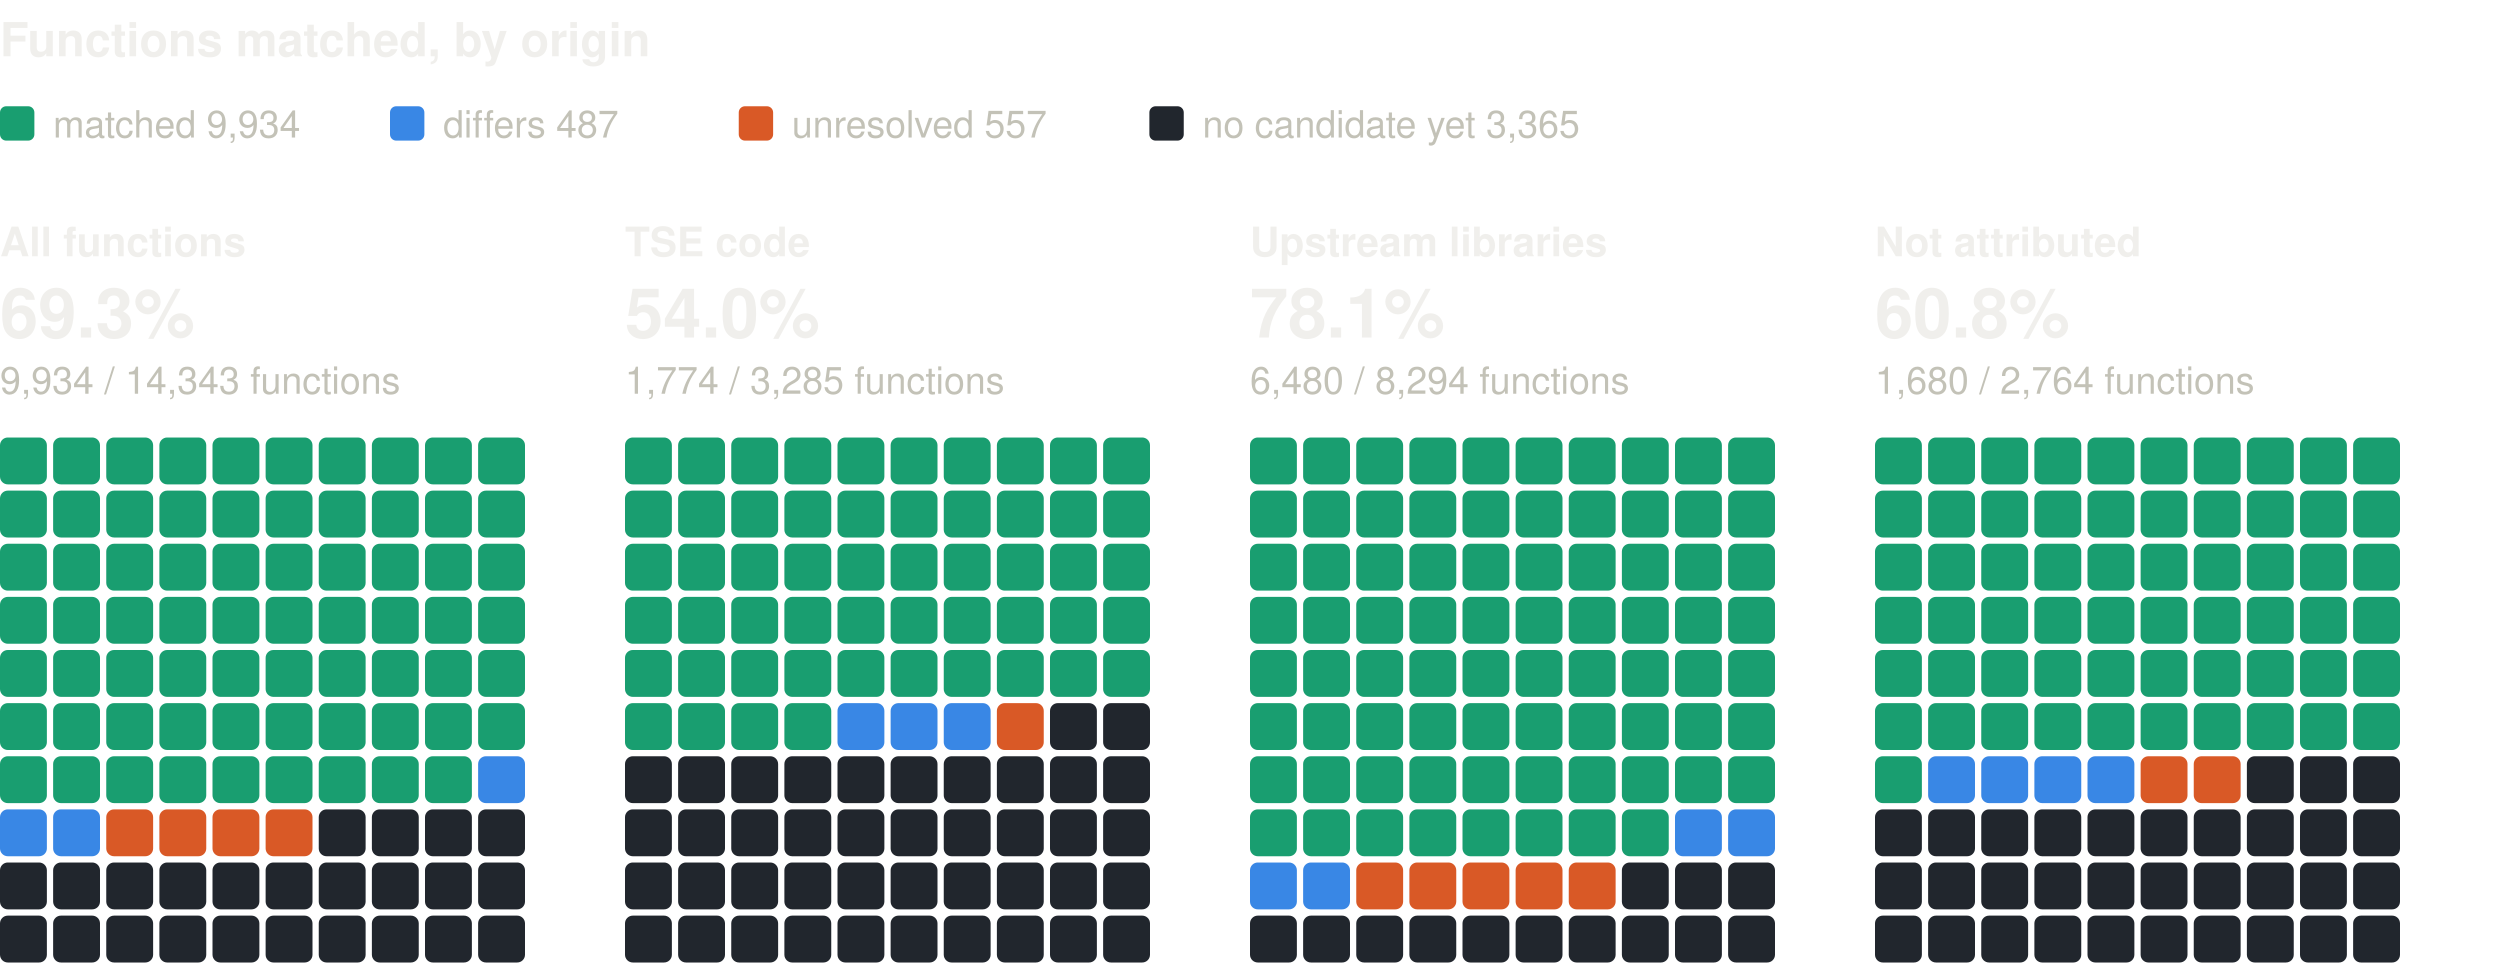
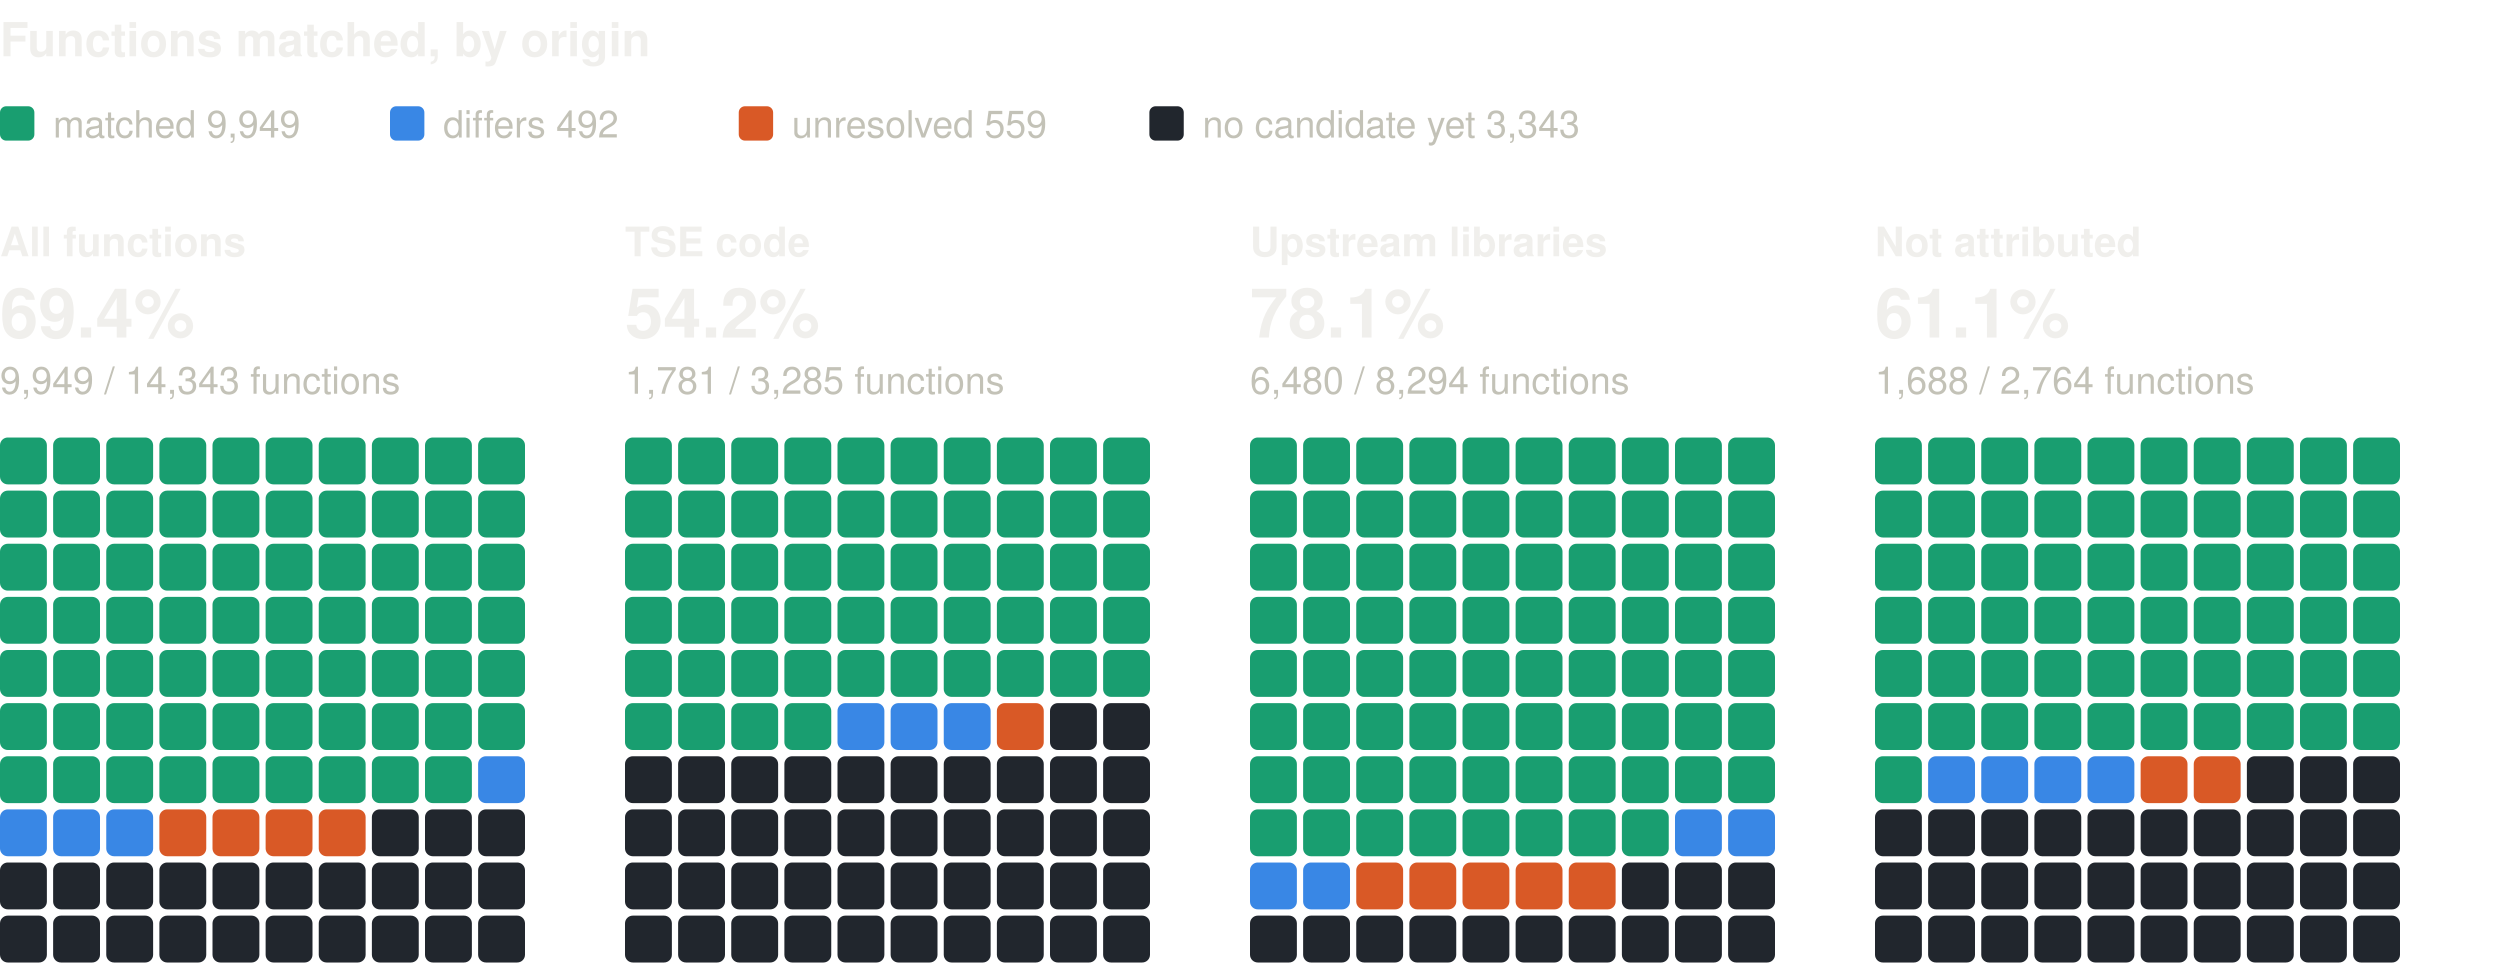
<svg xmlns="http://www.w3.org/2000/svg" width="800" height="310" viewBox="0 0 800 310" role="img" aria-label="Functions matched, by origin: one square per percent, coloured by verdict" font-family="system-ui, -apple-system, 'Segoe UI', Helvetica, Arial, sans-serif">
  <text x="0" y="18" font-size="15" fill="#f0efec" font-weight="600">Functions matched, by origin</text>
  <rect x="0" y="34" width="11" height="11" rx="2" fill="#199e70" />
-   <text x="17" y="44" font-size="12" fill="#c3c2b7">matched 9,934</text>
+   <text x="17" y="44" font-size="12" fill="#c3c2b7">matched 9,949</text>
  <rect x="124.8" y="34" width="11" height="11" rx="2" fill="#3987e5" />
-   <text x="141.8" y="44" font-size="12" fill="#c3c2b7">differs 487</text>
+   <text x="141.8" y="44" font-size="12" fill="#c3c2b7">differs 492</text>
  <rect x="236.4" y="34" width="11" height="11" rx="2" fill="#d95926" />
-   <text x="253.4" y="44" font-size="12" fill="#c3c2b7">unresolved 557</text>
+   <text x="253.4" y="44" font-size="12" fill="#c3c2b7">unresolved 559</text>
  <rect x="367.8" y="34" width="11" height="11" rx="2" fill="#21262d" />
-   <text x="384.8" y="44" font-size="12" fill="#c3c2b7">no candidate yet 3,365</text>
+   <text x="384.8" y="44" font-size="12" fill="#c3c2b7">no candidate yet 3,343</text>
  <text x="0" y="82" font-size="13" fill="#f0efec" font-weight="600">All functions</text>
-   <text x="0" y="108" font-size="22" fill="#f0efec" font-weight="600">69.3%</text>
-   <text x="0" y="126" font-size="12" fill="#c3c2b7">9,934 / 14,343 functions</text>
+   <text x="0" y="108" font-size="22" fill="#f0efec" font-weight="600">69.4%</text>
+   <text x="0" y="126" font-size="12" fill="#c3c2b7">9,949 / 14,343 functions</text>
  <rect x="0" y="140" width="15" height="15" rx="2.5" fill="#199e70" />
  <rect x="17" y="140" width="15" height="15" rx="2.5" fill="#199e70" />
  <rect x="34" y="140" width="15" height="15" rx="2.5" fill="#199e70" />
  <rect x="51" y="140" width="15" height="15" rx="2.5" fill="#199e70" />
  <rect x="68" y="140" width="15" height="15" rx="2.5" fill="#199e70" />
  <rect x="85" y="140" width="15" height="15" rx="2.5" fill="#199e70" />
  <rect x="102" y="140" width="15" height="15" rx="2.5" fill="#199e70" />
  <rect x="119" y="140" width="15" height="15" rx="2.5" fill="#199e70" />
  <rect x="136" y="140" width="15" height="15" rx="2.5" fill="#199e70" />
  <rect x="153" y="140" width="15" height="15" rx="2.5" fill="#199e70" />
  <rect x="0" y="157" width="15" height="15" rx="2.5" fill="#199e70" />
  <rect x="17" y="157" width="15" height="15" rx="2.5" fill="#199e70" />
  <rect x="34" y="157" width="15" height="15" rx="2.5" fill="#199e70" />
  <rect x="51" y="157" width="15" height="15" rx="2.5" fill="#199e70" />
  <rect x="68" y="157" width="15" height="15" rx="2.5" fill="#199e70" />
  <rect x="85" y="157" width="15" height="15" rx="2.5" fill="#199e70" />
  <rect x="102" y="157" width="15" height="15" rx="2.5" fill="#199e70" />
  <rect x="119" y="157" width="15" height="15" rx="2.5" fill="#199e70" />
  <rect x="136" y="157" width="15" height="15" rx="2.5" fill="#199e70" />
  <rect x="153" y="157" width="15" height="15" rx="2.5" fill="#199e70" />
  <rect x="0" y="174" width="15" height="15" rx="2.5" fill="#199e70" />
  <rect x="17" y="174" width="15" height="15" rx="2.5" fill="#199e70" />
  <rect x="34" y="174" width="15" height="15" rx="2.5" fill="#199e70" />
  <rect x="51" y="174" width="15" height="15" rx="2.5" fill="#199e70" />
  <rect x="68" y="174" width="15" height="15" rx="2.5" fill="#199e70" />
  <rect x="85" y="174" width="15" height="15" rx="2.5" fill="#199e70" />
  <rect x="102" y="174" width="15" height="15" rx="2.5" fill="#199e70" />
  <rect x="119" y="174" width="15" height="15" rx="2.5" fill="#199e70" />
  <rect x="136" y="174" width="15" height="15" rx="2.5" fill="#199e70" />
  <rect x="153" y="174" width="15" height="15" rx="2.5" fill="#199e70" />
  <rect x="0" y="191" width="15" height="15" rx="2.5" fill="#199e70" />
  <rect x="17" y="191" width="15" height="15" rx="2.5" fill="#199e70" />
  <rect x="34" y="191" width="15" height="15" rx="2.5" fill="#199e70" />
  <rect x="51" y="191" width="15" height="15" rx="2.5" fill="#199e70" />
  <rect x="68" y="191" width="15" height="15" rx="2.5" fill="#199e70" />
  <rect x="85" y="191" width="15" height="15" rx="2.5" fill="#199e70" />
  <rect x="102" y="191" width="15" height="15" rx="2.5" fill="#199e70" />
  <rect x="119" y="191" width="15" height="15" rx="2.5" fill="#199e70" />
  <rect x="136" y="191" width="15" height="15" rx="2.5" fill="#199e70" />
  <rect x="153" y="191" width="15" height="15" rx="2.5" fill="#199e70" />
  <rect x="0" y="208" width="15" height="15" rx="2.5" fill="#199e70" />
  <rect x="17" y="208" width="15" height="15" rx="2.5" fill="#199e70" />
  <rect x="34" y="208" width="15" height="15" rx="2.5" fill="#199e70" />
  <rect x="51" y="208" width="15" height="15" rx="2.5" fill="#199e70" />
  <rect x="68" y="208" width="15" height="15" rx="2.5" fill="#199e70" />
  <rect x="85" y="208" width="15" height="15" rx="2.5" fill="#199e70" />
  <rect x="102" y="208" width="15" height="15" rx="2.5" fill="#199e70" />
  <rect x="119" y="208" width="15" height="15" rx="2.5" fill="#199e70" />
  <rect x="136" y="208" width="15" height="15" rx="2.5" fill="#199e70" />
  <rect x="153" y="208" width="15" height="15" rx="2.5" fill="#199e70" />
  <rect x="0" y="225" width="15" height="15" rx="2.5" fill="#199e70" />
  <rect x="17" y="225" width="15" height="15" rx="2.5" fill="#199e70" />
  <rect x="34" y="225" width="15" height="15" rx="2.5" fill="#199e70" />
  <rect x="51" y="225" width="15" height="15" rx="2.5" fill="#199e70" />
  <rect x="68" y="225" width="15" height="15" rx="2.5" fill="#199e70" />
  <rect x="85" y="225" width="15" height="15" rx="2.5" fill="#199e70" />
  <rect x="102" y="225" width="15" height="15" rx="2.5" fill="#199e70" />
  <rect x="119" y="225" width="15" height="15" rx="2.5" fill="#199e70" />
  <rect x="136" y="225" width="15" height="15" rx="2.5" fill="#199e70" />
  <rect x="153" y="225" width="15" height="15" rx="2.5" fill="#199e70" />
  <rect x="0" y="242" width="15" height="15" rx="2.5" fill="#199e70" />
  <rect x="17" y="242" width="15" height="15" rx="2.5" fill="#199e70" />
  <rect x="34" y="242" width="15" height="15" rx="2.5" fill="#199e70" />
  <rect x="51" y="242" width="15" height="15" rx="2.5" fill="#199e70" />
  <rect x="68" y="242" width="15" height="15" rx="2.5" fill="#199e70" />
  <rect x="85" y="242" width="15" height="15" rx="2.5" fill="#199e70" />
  <rect x="102" y="242" width="15" height="15" rx="2.5" fill="#199e70" />
  <rect x="119" y="242" width="15" height="15" rx="2.5" fill="#199e70" />
  <rect x="136" y="242" width="15" height="15" rx="2.5" fill="#199e70" />
  <rect x="153" y="242" width="15" height="15" rx="2.5" fill="#3987e5" />
  <rect x="0" y="259" width="15" height="15" rx="2.5" fill="#3987e5" />
  <rect x="17" y="259" width="15" height="15" rx="2.5" fill="#3987e5" />
-   <rect x="34" y="259" width="15" height="15" rx="2.5" fill="#d95926" />
+   <rect x="34" y="259" width="15" height="15" rx="2.5" fill="#3987e5" />
  <rect x="51" y="259" width="15" height="15" rx="2.5" fill="#d95926" />
  <rect x="68" y="259" width="15" height="15" rx="2.5" fill="#d95926" />
  <rect x="85" y="259" width="15" height="15" rx="2.5" fill="#d95926" />
-   <rect x="102" y="259" width="15" height="15" rx="2.5" fill="#21262d" />
+   <rect x="102" y="259" width="15" height="15" rx="2.5" fill="#d95926" />
  <rect x="119" y="259" width="15" height="15" rx="2.5" fill="#21262d" />
  <rect x="136" y="259" width="15" height="15" rx="2.5" fill="#21262d" />
  <rect x="153" y="259" width="15" height="15" rx="2.5" fill="#21262d" />
  <rect x="0" y="276" width="15" height="15" rx="2.5" fill="#21262d" />
  <rect x="17" y="276" width="15" height="15" rx="2.5" fill="#21262d" />
  <rect x="34" y="276" width="15" height="15" rx="2.5" fill="#21262d" />
  <rect x="51" y="276" width="15" height="15" rx="2.5" fill="#21262d" />
  <rect x="68" y="276" width="15" height="15" rx="2.5" fill="#21262d" />
  <rect x="85" y="276" width="15" height="15" rx="2.5" fill="#21262d" />
  <rect x="102" y="276" width="15" height="15" rx="2.5" fill="#21262d" />
  <rect x="119" y="276" width="15" height="15" rx="2.5" fill="#21262d" />
  <rect x="136" y="276" width="15" height="15" rx="2.5" fill="#21262d" />
  <rect x="153" y="276" width="15" height="15" rx="2.5" fill="#21262d" />
  <rect x="0" y="293" width="15" height="15" rx="2.5" fill="#21262d" />
  <rect x="17" y="293" width="15" height="15" rx="2.5" fill="#21262d" />
  <rect x="34" y="293" width="15" height="15" rx="2.5" fill="#21262d" />
  <rect x="51" y="293" width="15" height="15" rx="2.5" fill="#21262d" />
  <rect x="68" y="293" width="15" height="15" rx="2.5" fill="#21262d" />
  <rect x="85" y="293" width="15" height="15" rx="2.5" fill="#21262d" />
  <rect x="102" y="293" width="15" height="15" rx="2.5" fill="#21262d" />
  <rect x="119" y="293" width="15" height="15" rx="2.5" fill="#21262d" />
  <rect x="136" y="293" width="15" height="15" rx="2.5" fill="#21262d" />
  <rect x="153" y="293" width="15" height="15" rx="2.5" fill="#21262d" />
  <text x="200" y="82" font-size="13" fill="#f0efec" font-weight="600">TSE code</text>
-   <text x="200" y="108" font-size="22" fill="#f0efec" font-weight="600">54.0%</text>
-   <text x="200" y="126" font-size="12" fill="#c3c2b7">1,774 / 3,285 functions</text>
+   <text x="200" y="108" font-size="22" fill="#f0efec" font-weight="600">54.2%</text>
+   <text x="200" y="126" font-size="12" fill="#c3c2b7">1,781 / 3,285 functions</text>
  <rect x="200" y="140" width="15" height="15" rx="2.5" fill="#199e70" />
  <rect x="217" y="140" width="15" height="15" rx="2.5" fill="#199e70" />
  <rect x="234" y="140" width="15" height="15" rx="2.5" fill="#199e70" />
  <rect x="251" y="140" width="15" height="15" rx="2.5" fill="#199e70" />
  <rect x="268" y="140" width="15" height="15" rx="2.5" fill="#199e70" />
  <rect x="285" y="140" width="15" height="15" rx="2.5" fill="#199e70" />
  <rect x="302" y="140" width="15" height="15" rx="2.5" fill="#199e70" />
  <rect x="319" y="140" width="15" height="15" rx="2.5" fill="#199e70" />
  <rect x="336" y="140" width="15" height="15" rx="2.5" fill="#199e70" />
  <rect x="353" y="140" width="15" height="15" rx="2.5" fill="#199e70" />
  <rect x="200" y="157" width="15" height="15" rx="2.5" fill="#199e70" />
  <rect x="217" y="157" width="15" height="15" rx="2.5" fill="#199e70" />
  <rect x="234" y="157" width="15" height="15" rx="2.5" fill="#199e70" />
  <rect x="251" y="157" width="15" height="15" rx="2.5" fill="#199e70" />
  <rect x="268" y="157" width="15" height="15" rx="2.5" fill="#199e70" />
  <rect x="285" y="157" width="15" height="15" rx="2.5" fill="#199e70" />
  <rect x="302" y="157" width="15" height="15" rx="2.5" fill="#199e70" />
  <rect x="319" y="157" width="15" height="15" rx="2.5" fill="#199e70" />
  <rect x="336" y="157" width="15" height="15" rx="2.5" fill="#199e70" />
  <rect x="353" y="157" width="15" height="15" rx="2.5" fill="#199e70" />
  <rect x="200" y="174" width="15" height="15" rx="2.5" fill="#199e70" />
  <rect x="217" y="174" width="15" height="15" rx="2.5" fill="#199e70" />
  <rect x="234" y="174" width="15" height="15" rx="2.5" fill="#199e70" />
  <rect x="251" y="174" width="15" height="15" rx="2.5" fill="#199e70" />
  <rect x="268" y="174" width="15" height="15" rx="2.5" fill="#199e70" />
  <rect x="285" y="174" width="15" height="15" rx="2.5" fill="#199e70" />
  <rect x="302" y="174" width="15" height="15" rx="2.5" fill="#199e70" />
  <rect x="319" y="174" width="15" height="15" rx="2.5" fill="#199e70" />
  <rect x="336" y="174" width="15" height="15" rx="2.5" fill="#199e70" />
  <rect x="353" y="174" width="15" height="15" rx="2.5" fill="#199e70" />
  <rect x="200" y="191" width="15" height="15" rx="2.5" fill="#199e70" />
  <rect x="217" y="191" width="15" height="15" rx="2.5" fill="#199e70" />
  <rect x="234" y="191" width="15" height="15" rx="2.5" fill="#199e70" />
  <rect x="251" y="191" width="15" height="15" rx="2.5" fill="#199e70" />
  <rect x="268" y="191" width="15" height="15" rx="2.5" fill="#199e70" />
  <rect x="285" y="191" width="15" height="15" rx="2.5" fill="#199e70" />
  <rect x="302" y="191" width="15" height="15" rx="2.5" fill="#199e70" />
  <rect x="319" y="191" width="15" height="15" rx="2.5" fill="#199e70" />
  <rect x="336" y="191" width="15" height="15" rx="2.5" fill="#199e70" />
  <rect x="353" y="191" width="15" height="15" rx="2.5" fill="#199e70" />
  <rect x="200" y="208" width="15" height="15" rx="2.5" fill="#199e70" />
  <rect x="217" y="208" width="15" height="15" rx="2.5" fill="#199e70" />
  <rect x="234" y="208" width="15" height="15" rx="2.5" fill="#199e70" />
  <rect x="251" y="208" width="15" height="15" rx="2.5" fill="#199e70" />
  <rect x="268" y="208" width="15" height="15" rx="2.5" fill="#199e70" />
  <rect x="285" y="208" width="15" height="15" rx="2.5" fill="#199e70" />
  <rect x="302" y="208" width="15" height="15" rx="2.5" fill="#199e70" />
  <rect x="319" y="208" width="15" height="15" rx="2.5" fill="#199e70" />
  <rect x="336" y="208" width="15" height="15" rx="2.5" fill="#199e70" />
  <rect x="353" y="208" width="15" height="15" rx="2.5" fill="#199e70" />
  <rect x="200" y="225" width="15" height="15" rx="2.5" fill="#199e70" />
  <rect x="217" y="225" width="15" height="15" rx="2.5" fill="#199e70" />
  <rect x="234" y="225" width="15" height="15" rx="2.5" fill="#199e70" />
  <rect x="251" y="225" width="15" height="15" rx="2.5" fill="#199e70" />
  <rect x="268" y="225" width="15" height="15" rx="2.5" fill="#3987e5" />
  <rect x="285" y="225" width="15" height="15" rx="2.5" fill="#3987e5" />
  <rect x="302" y="225" width="15" height="15" rx="2.5" fill="#3987e5" />
  <rect x="319" y="225" width="15" height="15" rx="2.5" fill="#d95926" />
  <rect x="336" y="225" width="15" height="15" rx="2.5" fill="#21262d" />
  <rect x="353" y="225" width="15" height="15" rx="2.5" fill="#21262d" />
  <rect x="200" y="242" width="15" height="15" rx="2.5" fill="#21262d" />
  <rect x="217" y="242" width="15" height="15" rx="2.5" fill="#21262d" />
  <rect x="234" y="242" width="15" height="15" rx="2.5" fill="#21262d" />
  <rect x="251" y="242" width="15" height="15" rx="2.5" fill="#21262d" />
  <rect x="268" y="242" width="15" height="15" rx="2.5" fill="#21262d" />
  <rect x="285" y="242" width="15" height="15" rx="2.5" fill="#21262d" />
  <rect x="302" y="242" width="15" height="15" rx="2.5" fill="#21262d" />
  <rect x="319" y="242" width="15" height="15" rx="2.5" fill="#21262d" />
  <rect x="336" y="242" width="15" height="15" rx="2.5" fill="#21262d" />
  <rect x="353" y="242" width="15" height="15" rx="2.5" fill="#21262d" />
  <rect x="200" y="259" width="15" height="15" rx="2.5" fill="#21262d" />
  <rect x="217" y="259" width="15" height="15" rx="2.5" fill="#21262d" />
  <rect x="234" y="259" width="15" height="15" rx="2.5" fill="#21262d" />
  <rect x="251" y="259" width="15" height="15" rx="2.5" fill="#21262d" />
  <rect x="268" y="259" width="15" height="15" rx="2.5" fill="#21262d" />
  <rect x="285" y="259" width="15" height="15" rx="2.5" fill="#21262d" />
  <rect x="302" y="259" width="15" height="15" rx="2.5" fill="#21262d" />
  <rect x="319" y="259" width="15" height="15" rx="2.5" fill="#21262d" />
  <rect x="336" y="259" width="15" height="15" rx="2.5" fill="#21262d" />
  <rect x="353" y="259" width="15" height="15" rx="2.5" fill="#21262d" />
  <rect x="200" y="276" width="15" height="15" rx="2.5" fill="#21262d" />
  <rect x="217" y="276" width="15" height="15" rx="2.5" fill="#21262d" />
  <rect x="234" y="276" width="15" height="15" rx="2.5" fill="#21262d" />
  <rect x="251" y="276" width="15" height="15" rx="2.5" fill="#21262d" />
  <rect x="268" y="276" width="15" height="15" rx="2.5" fill="#21262d" />
  <rect x="285" y="276" width="15" height="15" rx="2.5" fill="#21262d" />
  <rect x="302" y="276" width="15" height="15" rx="2.5" fill="#21262d" />
  <rect x="319" y="276" width="15" height="15" rx="2.5" fill="#21262d" />
  <rect x="336" y="276" width="15" height="15" rx="2.5" fill="#21262d" />
  <rect x="353" y="276" width="15" height="15" rx="2.5" fill="#21262d" />
  <rect x="200" y="293" width="15" height="15" rx="2.5" fill="#21262d" />
  <rect x="217" y="293" width="15" height="15" rx="2.5" fill="#21262d" />
  <rect x="234" y="293" width="15" height="15" rx="2.5" fill="#21262d" />
  <rect x="251" y="293" width="15" height="15" rx="2.5" fill="#21262d" />
  <rect x="268" y="293" width="15" height="15" rx="2.5" fill="#21262d" />
  <rect x="285" y="293" width="15" height="15" rx="2.5" fill="#21262d" />
  <rect x="302" y="293" width="15" height="15" rx="2.5" fill="#21262d" />
  <rect x="319" y="293" width="15" height="15" rx="2.5" fill="#21262d" />
  <rect x="336" y="293" width="15" height="15" rx="2.5" fill="#21262d" />
  <rect x="353" y="293" width="15" height="15" rx="2.5" fill="#21262d" />
  <text x="400" y="82" font-size="13" fill="#f0efec" font-weight="600">Upstream libraries</text>
  <text x="400" y="108" font-size="22" fill="#f0efec" font-weight="600">78.1%</text>
  <text x="400" y="126" font-size="12" fill="#c3c2b7">6,480 / 8,294 functions</text>
  <rect x="400" y="140" width="15" height="15" rx="2.5" fill="#199e70" />
  <rect x="417" y="140" width="15" height="15" rx="2.5" fill="#199e70" />
  <rect x="434" y="140" width="15" height="15" rx="2.5" fill="#199e70" />
  <rect x="451" y="140" width="15" height="15" rx="2.5" fill="#199e70" />
  <rect x="468" y="140" width="15" height="15" rx="2.5" fill="#199e70" />
  <rect x="485" y="140" width="15" height="15" rx="2.5" fill="#199e70" />
  <rect x="502" y="140" width="15" height="15" rx="2.5" fill="#199e70" />
  <rect x="519" y="140" width="15" height="15" rx="2.5" fill="#199e70" />
  <rect x="536" y="140" width="15" height="15" rx="2.5" fill="#199e70" />
  <rect x="553" y="140" width="15" height="15" rx="2.5" fill="#199e70" />
  <rect x="400" y="157" width="15" height="15" rx="2.5" fill="#199e70" />
  <rect x="417" y="157" width="15" height="15" rx="2.5" fill="#199e70" />
  <rect x="434" y="157" width="15" height="15" rx="2.5" fill="#199e70" />
  <rect x="451" y="157" width="15" height="15" rx="2.5" fill="#199e70" />
  <rect x="468" y="157" width="15" height="15" rx="2.5" fill="#199e70" />
  <rect x="485" y="157" width="15" height="15" rx="2.5" fill="#199e70" />
  <rect x="502" y="157" width="15" height="15" rx="2.5" fill="#199e70" />
  <rect x="519" y="157" width="15" height="15" rx="2.5" fill="#199e70" />
  <rect x="536" y="157" width="15" height="15" rx="2.5" fill="#199e70" />
  <rect x="553" y="157" width="15" height="15" rx="2.5" fill="#199e70" />
  <rect x="400" y="174" width="15" height="15" rx="2.5" fill="#199e70" />
  <rect x="417" y="174" width="15" height="15" rx="2.5" fill="#199e70" />
  <rect x="434" y="174" width="15" height="15" rx="2.5" fill="#199e70" />
  <rect x="451" y="174" width="15" height="15" rx="2.5" fill="#199e70" />
  <rect x="468" y="174" width="15" height="15" rx="2.5" fill="#199e70" />
  <rect x="485" y="174" width="15" height="15" rx="2.5" fill="#199e70" />
  <rect x="502" y="174" width="15" height="15" rx="2.5" fill="#199e70" />
  <rect x="519" y="174" width="15" height="15" rx="2.5" fill="#199e70" />
  <rect x="536" y="174" width="15" height="15" rx="2.5" fill="#199e70" />
  <rect x="553" y="174" width="15" height="15" rx="2.5" fill="#199e70" />
  <rect x="400" y="191" width="15" height="15" rx="2.5" fill="#199e70" />
  <rect x="417" y="191" width="15" height="15" rx="2.5" fill="#199e70" />
  <rect x="434" y="191" width="15" height="15" rx="2.5" fill="#199e70" />
  <rect x="451" y="191" width="15" height="15" rx="2.5" fill="#199e70" />
  <rect x="468" y="191" width="15" height="15" rx="2.5" fill="#199e70" />
  <rect x="485" y="191" width="15" height="15" rx="2.5" fill="#199e70" />
  <rect x="502" y="191" width="15" height="15" rx="2.5" fill="#199e70" />
  <rect x="519" y="191" width="15" height="15" rx="2.5" fill="#199e70" />
  <rect x="536" y="191" width="15" height="15" rx="2.5" fill="#199e70" />
  <rect x="553" y="191" width="15" height="15" rx="2.5" fill="#199e70" />
  <rect x="400" y="208" width="15" height="15" rx="2.5" fill="#199e70" />
  <rect x="417" y="208" width="15" height="15" rx="2.5" fill="#199e70" />
  <rect x="434" y="208" width="15" height="15" rx="2.5" fill="#199e70" />
  <rect x="451" y="208" width="15" height="15" rx="2.5" fill="#199e70" />
  <rect x="468" y="208" width="15" height="15" rx="2.5" fill="#199e70" />
  <rect x="485" y="208" width="15" height="15" rx="2.5" fill="#199e70" />
  <rect x="502" y="208" width="15" height="15" rx="2.5" fill="#199e70" />
  <rect x="519" y="208" width="15" height="15" rx="2.5" fill="#199e70" />
  <rect x="536" y="208" width="15" height="15" rx="2.5" fill="#199e70" />
  <rect x="553" y="208" width="15" height="15" rx="2.5" fill="#199e70" />
  <rect x="400" y="225" width="15" height="15" rx="2.5" fill="#199e70" />
  <rect x="417" y="225" width="15" height="15" rx="2.5" fill="#199e70" />
  <rect x="434" y="225" width="15" height="15" rx="2.5" fill="#199e70" />
  <rect x="451" y="225" width="15" height="15" rx="2.5" fill="#199e70" />
  <rect x="468" y="225" width="15" height="15" rx="2.5" fill="#199e70" />
  <rect x="485" y="225" width="15" height="15" rx="2.5" fill="#199e70" />
  <rect x="502" y="225" width="15" height="15" rx="2.5" fill="#199e70" />
  <rect x="519" y="225" width="15" height="15" rx="2.5" fill="#199e70" />
  <rect x="536" y="225" width="15" height="15" rx="2.5" fill="#199e70" />
  <rect x="553" y="225" width="15" height="15" rx="2.5" fill="#199e70" />
  <rect x="400" y="242" width="15" height="15" rx="2.5" fill="#199e70" />
  <rect x="417" y="242" width="15" height="15" rx="2.5" fill="#199e70" />
  <rect x="434" y="242" width="15" height="15" rx="2.5" fill="#199e70" />
  <rect x="451" y="242" width="15" height="15" rx="2.5" fill="#199e70" />
  <rect x="468" y="242" width="15" height="15" rx="2.5" fill="#199e70" />
  <rect x="485" y="242" width="15" height="15" rx="2.5" fill="#199e70" />
  <rect x="502" y="242" width="15" height="15" rx="2.5" fill="#199e70" />
  <rect x="519" y="242" width="15" height="15" rx="2.5" fill="#199e70" />
  <rect x="536" y="242" width="15" height="15" rx="2.5" fill="#199e70" />
  <rect x="553" y="242" width="15" height="15" rx="2.5" fill="#199e70" />
  <rect x="400" y="259" width="15" height="15" rx="2.5" fill="#199e70" />
  <rect x="417" y="259" width="15" height="15" rx="2.5" fill="#199e70" />
  <rect x="434" y="259" width="15" height="15" rx="2.5" fill="#199e70" />
  <rect x="451" y="259" width="15" height="15" rx="2.5" fill="#199e70" />
  <rect x="468" y="259" width="15" height="15" rx="2.5" fill="#199e70" />
  <rect x="485" y="259" width="15" height="15" rx="2.5" fill="#199e70" />
  <rect x="502" y="259" width="15" height="15" rx="2.5" fill="#199e70" />
  <rect x="519" y="259" width="15" height="15" rx="2.5" fill="#199e70" />
  <rect x="536" y="259" width="15" height="15" rx="2.5" fill="#3987e5" />
  <rect x="553" y="259" width="15" height="15" rx="2.5" fill="#3987e5" />
  <rect x="400" y="276" width="15" height="15" rx="2.5" fill="#3987e5" />
  <rect x="417" y="276" width="15" height="15" rx="2.5" fill="#3987e5" />
  <rect x="434" y="276" width="15" height="15" rx="2.5" fill="#d95926" />
  <rect x="451" y="276" width="15" height="15" rx="2.5" fill="#d95926" />
  <rect x="468" y="276" width="15" height="15" rx="2.5" fill="#d95926" />
  <rect x="485" y="276" width="15" height="15" rx="2.5" fill="#d95926" />
  <rect x="502" y="276" width="15" height="15" rx="2.5" fill="#d95926" />
  <rect x="519" y="276" width="15" height="15" rx="2.5" fill="#21262d" />
  <rect x="536" y="276" width="15" height="15" rx="2.5" fill="#21262d" />
  <rect x="553" y="276" width="15" height="15" rx="2.5" fill="#21262d" />
  <rect x="400" y="293" width="15" height="15" rx="2.5" fill="#21262d" />
  <rect x="417" y="293" width="15" height="15" rx="2.5" fill="#21262d" />
  <rect x="434" y="293" width="15" height="15" rx="2.5" fill="#21262d" />
  <rect x="451" y="293" width="15" height="15" rx="2.5" fill="#21262d" />
  <rect x="468" y="293" width="15" height="15" rx="2.5" fill="#21262d" />
  <rect x="485" y="293" width="15" height="15" rx="2.5" fill="#21262d" />
  <rect x="502" y="293" width="15" height="15" rx="2.5" fill="#21262d" />
  <rect x="519" y="293" width="15" height="15" rx="2.5" fill="#21262d" />
  <rect x="536" y="293" width="15" height="15" rx="2.5" fill="#21262d" />
  <rect x="553" y="293" width="15" height="15" rx="2.5" fill="#21262d" />
  <text x="600" y="82" font-size="13" fill="#f0efec" font-weight="600">Not attributed</text>
-   <text x="600" y="108" font-size="22" fill="#f0efec" font-weight="600">60.8%</text>
-   <text x="600" y="126" font-size="12" fill="#c3c2b7">1,680 / 2,764 functions</text>
+   <text x="600" y="108" font-size="22" fill="#f0efec" font-weight="600">61.1%</text>
+   <text x="600" y="126" font-size="12" fill="#c3c2b7">1,688 / 2,764 functions</text>
  <rect x="600" y="140" width="15" height="15" rx="2.5" fill="#199e70" />
  <rect x="617" y="140" width="15" height="15" rx="2.5" fill="#199e70" />
  <rect x="634" y="140" width="15" height="15" rx="2.5" fill="#199e70" />
  <rect x="651" y="140" width="15" height="15" rx="2.5" fill="#199e70" />
  <rect x="668" y="140" width="15" height="15" rx="2.5" fill="#199e70" />
  <rect x="685" y="140" width="15" height="15" rx="2.5" fill="#199e70" />
  <rect x="702" y="140" width="15" height="15" rx="2.5" fill="#199e70" />
  <rect x="719" y="140" width="15" height="15" rx="2.5" fill="#199e70" />
  <rect x="736" y="140" width="15" height="15" rx="2.5" fill="#199e70" />
  <rect x="753" y="140" width="15" height="15" rx="2.5" fill="#199e70" />
  <rect x="600" y="157" width="15" height="15" rx="2.5" fill="#199e70" />
  <rect x="617" y="157" width="15" height="15" rx="2.5" fill="#199e70" />
  <rect x="634" y="157" width="15" height="15" rx="2.5" fill="#199e70" />
  <rect x="651" y="157" width="15" height="15" rx="2.5" fill="#199e70" />
  <rect x="668" y="157" width="15" height="15" rx="2.5" fill="#199e70" />
  <rect x="685" y="157" width="15" height="15" rx="2.5" fill="#199e70" />
  <rect x="702" y="157" width="15" height="15" rx="2.5" fill="#199e70" />
  <rect x="719" y="157" width="15" height="15" rx="2.5" fill="#199e70" />
  <rect x="736" y="157" width="15" height="15" rx="2.5" fill="#199e70" />
  <rect x="753" y="157" width="15" height="15" rx="2.5" fill="#199e70" />
  <rect x="600" y="174" width="15" height="15" rx="2.5" fill="#199e70" />
  <rect x="617" y="174" width="15" height="15" rx="2.5" fill="#199e70" />
  <rect x="634" y="174" width="15" height="15" rx="2.5" fill="#199e70" />
  <rect x="651" y="174" width="15" height="15" rx="2.5" fill="#199e70" />
  <rect x="668" y="174" width="15" height="15" rx="2.5" fill="#199e70" />
  <rect x="685" y="174" width="15" height="15" rx="2.5" fill="#199e70" />
  <rect x="702" y="174" width="15" height="15" rx="2.5" fill="#199e70" />
  <rect x="719" y="174" width="15" height="15" rx="2.5" fill="#199e70" />
  <rect x="736" y="174" width="15" height="15" rx="2.5" fill="#199e70" />
  <rect x="753" y="174" width="15" height="15" rx="2.5" fill="#199e70" />
  <rect x="600" y="191" width="15" height="15" rx="2.5" fill="#199e70" />
  <rect x="617" y="191" width="15" height="15" rx="2.5" fill="#199e70" />
  <rect x="634" y="191" width="15" height="15" rx="2.5" fill="#199e70" />
  <rect x="651" y="191" width="15" height="15" rx="2.5" fill="#199e70" />
  <rect x="668" y="191" width="15" height="15" rx="2.5" fill="#199e70" />
  <rect x="685" y="191" width="15" height="15" rx="2.5" fill="#199e70" />
  <rect x="702" y="191" width="15" height="15" rx="2.5" fill="#199e70" />
  <rect x="719" y="191" width="15" height="15" rx="2.5" fill="#199e70" />
  <rect x="736" y="191" width="15" height="15" rx="2.5" fill="#199e70" />
  <rect x="753" y="191" width="15" height="15" rx="2.5" fill="#199e70" />
  <rect x="600" y="208" width="15" height="15" rx="2.5" fill="#199e70" />
  <rect x="617" y="208" width="15" height="15" rx="2.5" fill="#199e70" />
  <rect x="634" y="208" width="15" height="15" rx="2.5" fill="#199e70" />
  <rect x="651" y="208" width="15" height="15" rx="2.5" fill="#199e70" />
  <rect x="668" y="208" width="15" height="15" rx="2.5" fill="#199e70" />
  <rect x="685" y="208" width="15" height="15" rx="2.5" fill="#199e70" />
  <rect x="702" y="208" width="15" height="15" rx="2.5" fill="#199e70" />
  <rect x="719" y="208" width="15" height="15" rx="2.5" fill="#199e70" />
  <rect x="736" y="208" width="15" height="15" rx="2.5" fill="#199e70" />
  <rect x="753" y="208" width="15" height="15" rx="2.5" fill="#199e70" />
  <rect x="600" y="225" width="15" height="15" rx="2.5" fill="#199e70" />
  <rect x="617" y="225" width="15" height="15" rx="2.5" fill="#199e70" />
  <rect x="634" y="225" width="15" height="15" rx="2.5" fill="#199e70" />
  <rect x="651" y="225" width="15" height="15" rx="2.5" fill="#199e70" />
  <rect x="668" y="225" width="15" height="15" rx="2.5" fill="#199e70" />
  <rect x="685" y="225" width="15" height="15" rx="2.5" fill="#199e70" />
  <rect x="702" y="225" width="15" height="15" rx="2.5" fill="#199e70" />
  <rect x="719" y="225" width="15" height="15" rx="2.5" fill="#199e70" />
  <rect x="736" y="225" width="15" height="15" rx="2.5" fill="#199e70" />
  <rect x="753" y="225" width="15" height="15" rx="2.5" fill="#199e70" />
  <rect x="600" y="242" width="15" height="15" rx="2.5" fill="#199e70" />
  <rect x="617" y="242" width="15" height="15" rx="2.5" fill="#3987e5" />
  <rect x="634" y="242" width="15" height="15" rx="2.5" fill="#3987e5" />
  <rect x="651" y="242" width="15" height="15" rx="2.5" fill="#3987e5" />
  <rect x="668" y="242" width="15" height="15" rx="2.5" fill="#3987e5" />
  <rect x="685" y="242" width="15" height="15" rx="2.5" fill="#d95926" />
  <rect x="702" y="242" width="15" height="15" rx="2.5" fill="#d95926" />
  <rect x="719" y="242" width="15" height="15" rx="2.5" fill="#21262d" />
  <rect x="736" y="242" width="15" height="15" rx="2.5" fill="#21262d" />
  <rect x="753" y="242" width="15" height="15" rx="2.5" fill="#21262d" />
  <rect x="600" y="259" width="15" height="15" rx="2.5" fill="#21262d" />
  <rect x="617" y="259" width="15" height="15" rx="2.5" fill="#21262d" />
  <rect x="634" y="259" width="15" height="15" rx="2.5" fill="#21262d" />
  <rect x="651" y="259" width="15" height="15" rx="2.5" fill="#21262d" />
  <rect x="668" y="259" width="15" height="15" rx="2.5" fill="#21262d" />
  <rect x="685" y="259" width="15" height="15" rx="2.5" fill="#21262d" />
  <rect x="702" y="259" width="15" height="15" rx="2.5" fill="#21262d" />
  <rect x="719" y="259" width="15" height="15" rx="2.5" fill="#21262d" />
  <rect x="736" y="259" width="15" height="15" rx="2.5" fill="#21262d" />
  <rect x="753" y="259" width="15" height="15" rx="2.5" fill="#21262d" />
  <rect x="600" y="276" width="15" height="15" rx="2.5" fill="#21262d" />
  <rect x="617" y="276" width="15" height="15" rx="2.5" fill="#21262d" />
  <rect x="634" y="276" width="15" height="15" rx="2.5" fill="#21262d" />
  <rect x="651" y="276" width="15" height="15" rx="2.5" fill="#21262d" />
  <rect x="668" y="276" width="15" height="15" rx="2.5" fill="#21262d" />
  <rect x="685" y="276" width="15" height="15" rx="2.5" fill="#21262d" />
  <rect x="702" y="276" width="15" height="15" rx="2.5" fill="#21262d" />
  <rect x="719" y="276" width="15" height="15" rx="2.5" fill="#21262d" />
  <rect x="736" y="276" width="15" height="15" rx="2.5" fill="#21262d" />
  <rect x="753" y="276" width="15" height="15" rx="2.5" fill="#21262d" />
  <rect x="600" y="293" width="15" height="15" rx="2.5" fill="#21262d" />
  <rect x="617" y="293" width="15" height="15" rx="2.5" fill="#21262d" />
  <rect x="634" y="293" width="15" height="15" rx="2.5" fill="#21262d" />
  <rect x="651" y="293" width="15" height="15" rx="2.5" fill="#21262d" />
  <rect x="668" y="293" width="15" height="15" rx="2.5" fill="#21262d" />
  <rect x="685" y="293" width="15" height="15" rx="2.5" fill="#21262d" />
  <rect x="702" y="293" width="15" height="15" rx="2.5" fill="#21262d" />
  <rect x="719" y="293" width="15" height="15" rx="2.5" fill="#21262d" />
  <rect x="736" y="293" width="15" height="15" rx="2.5" fill="#21262d" />
  <rect x="753" y="293" width="15" height="15" rx="2.5" fill="#21262d" />
</svg>
